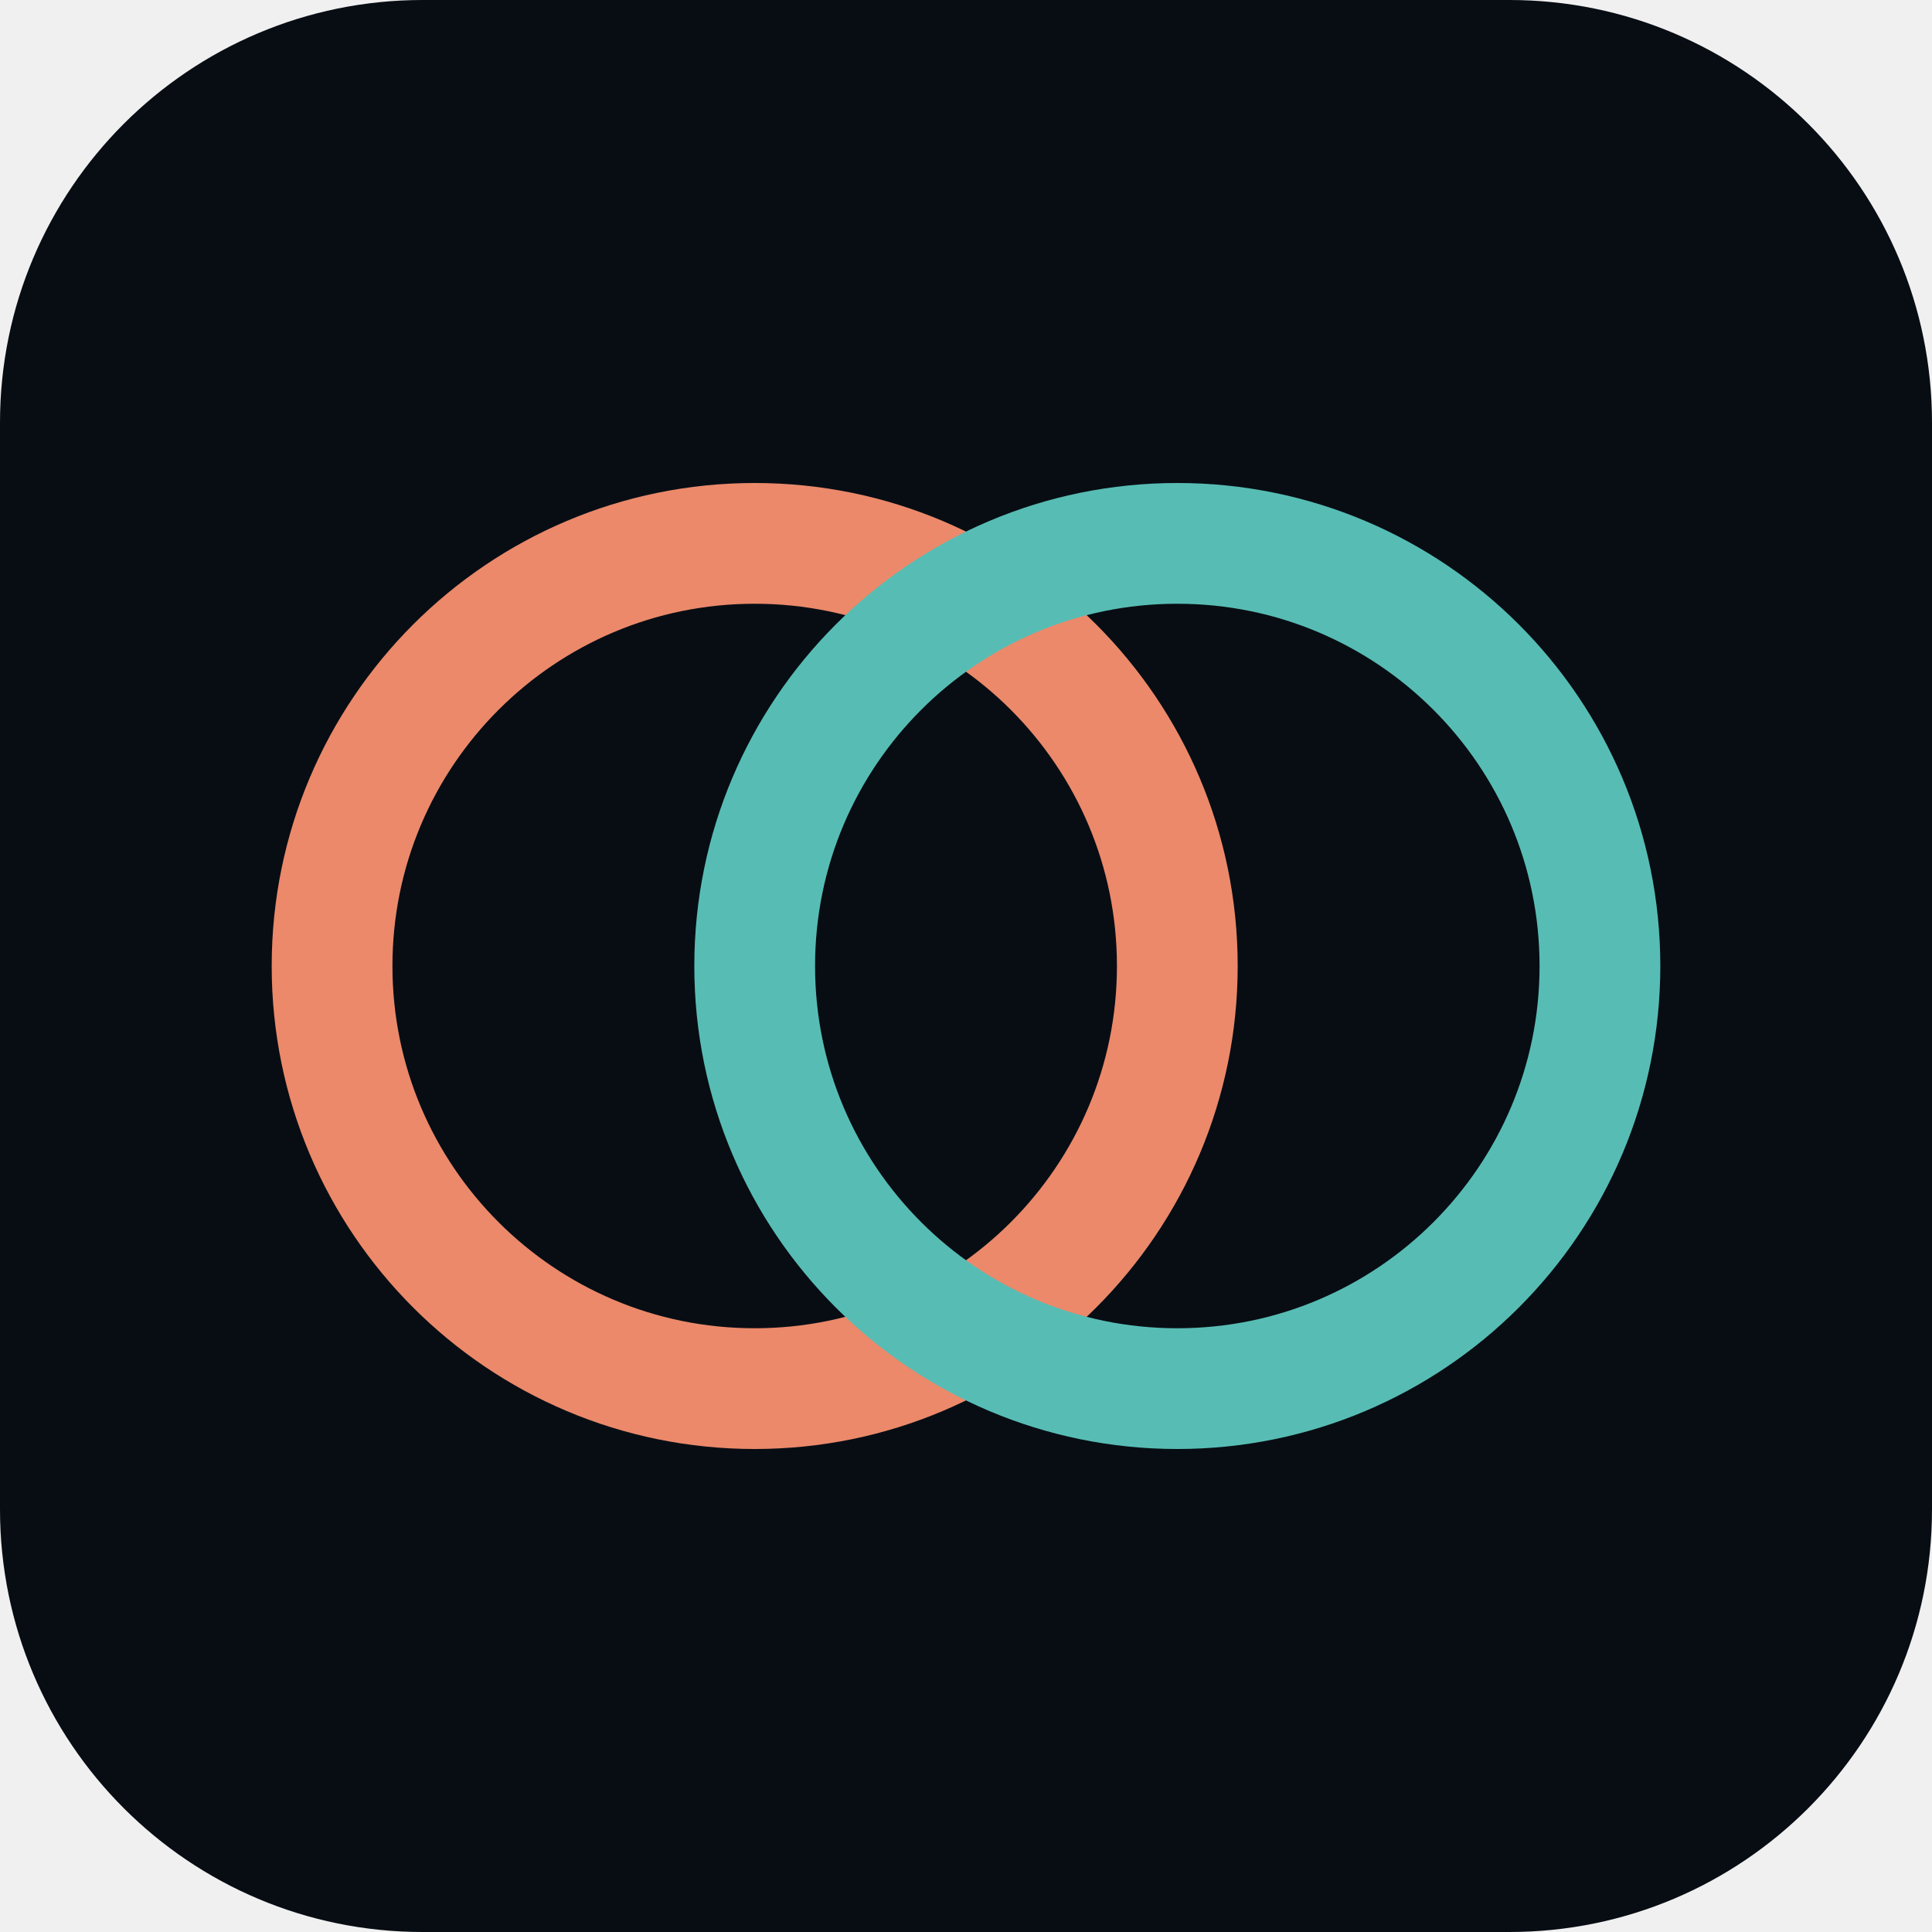
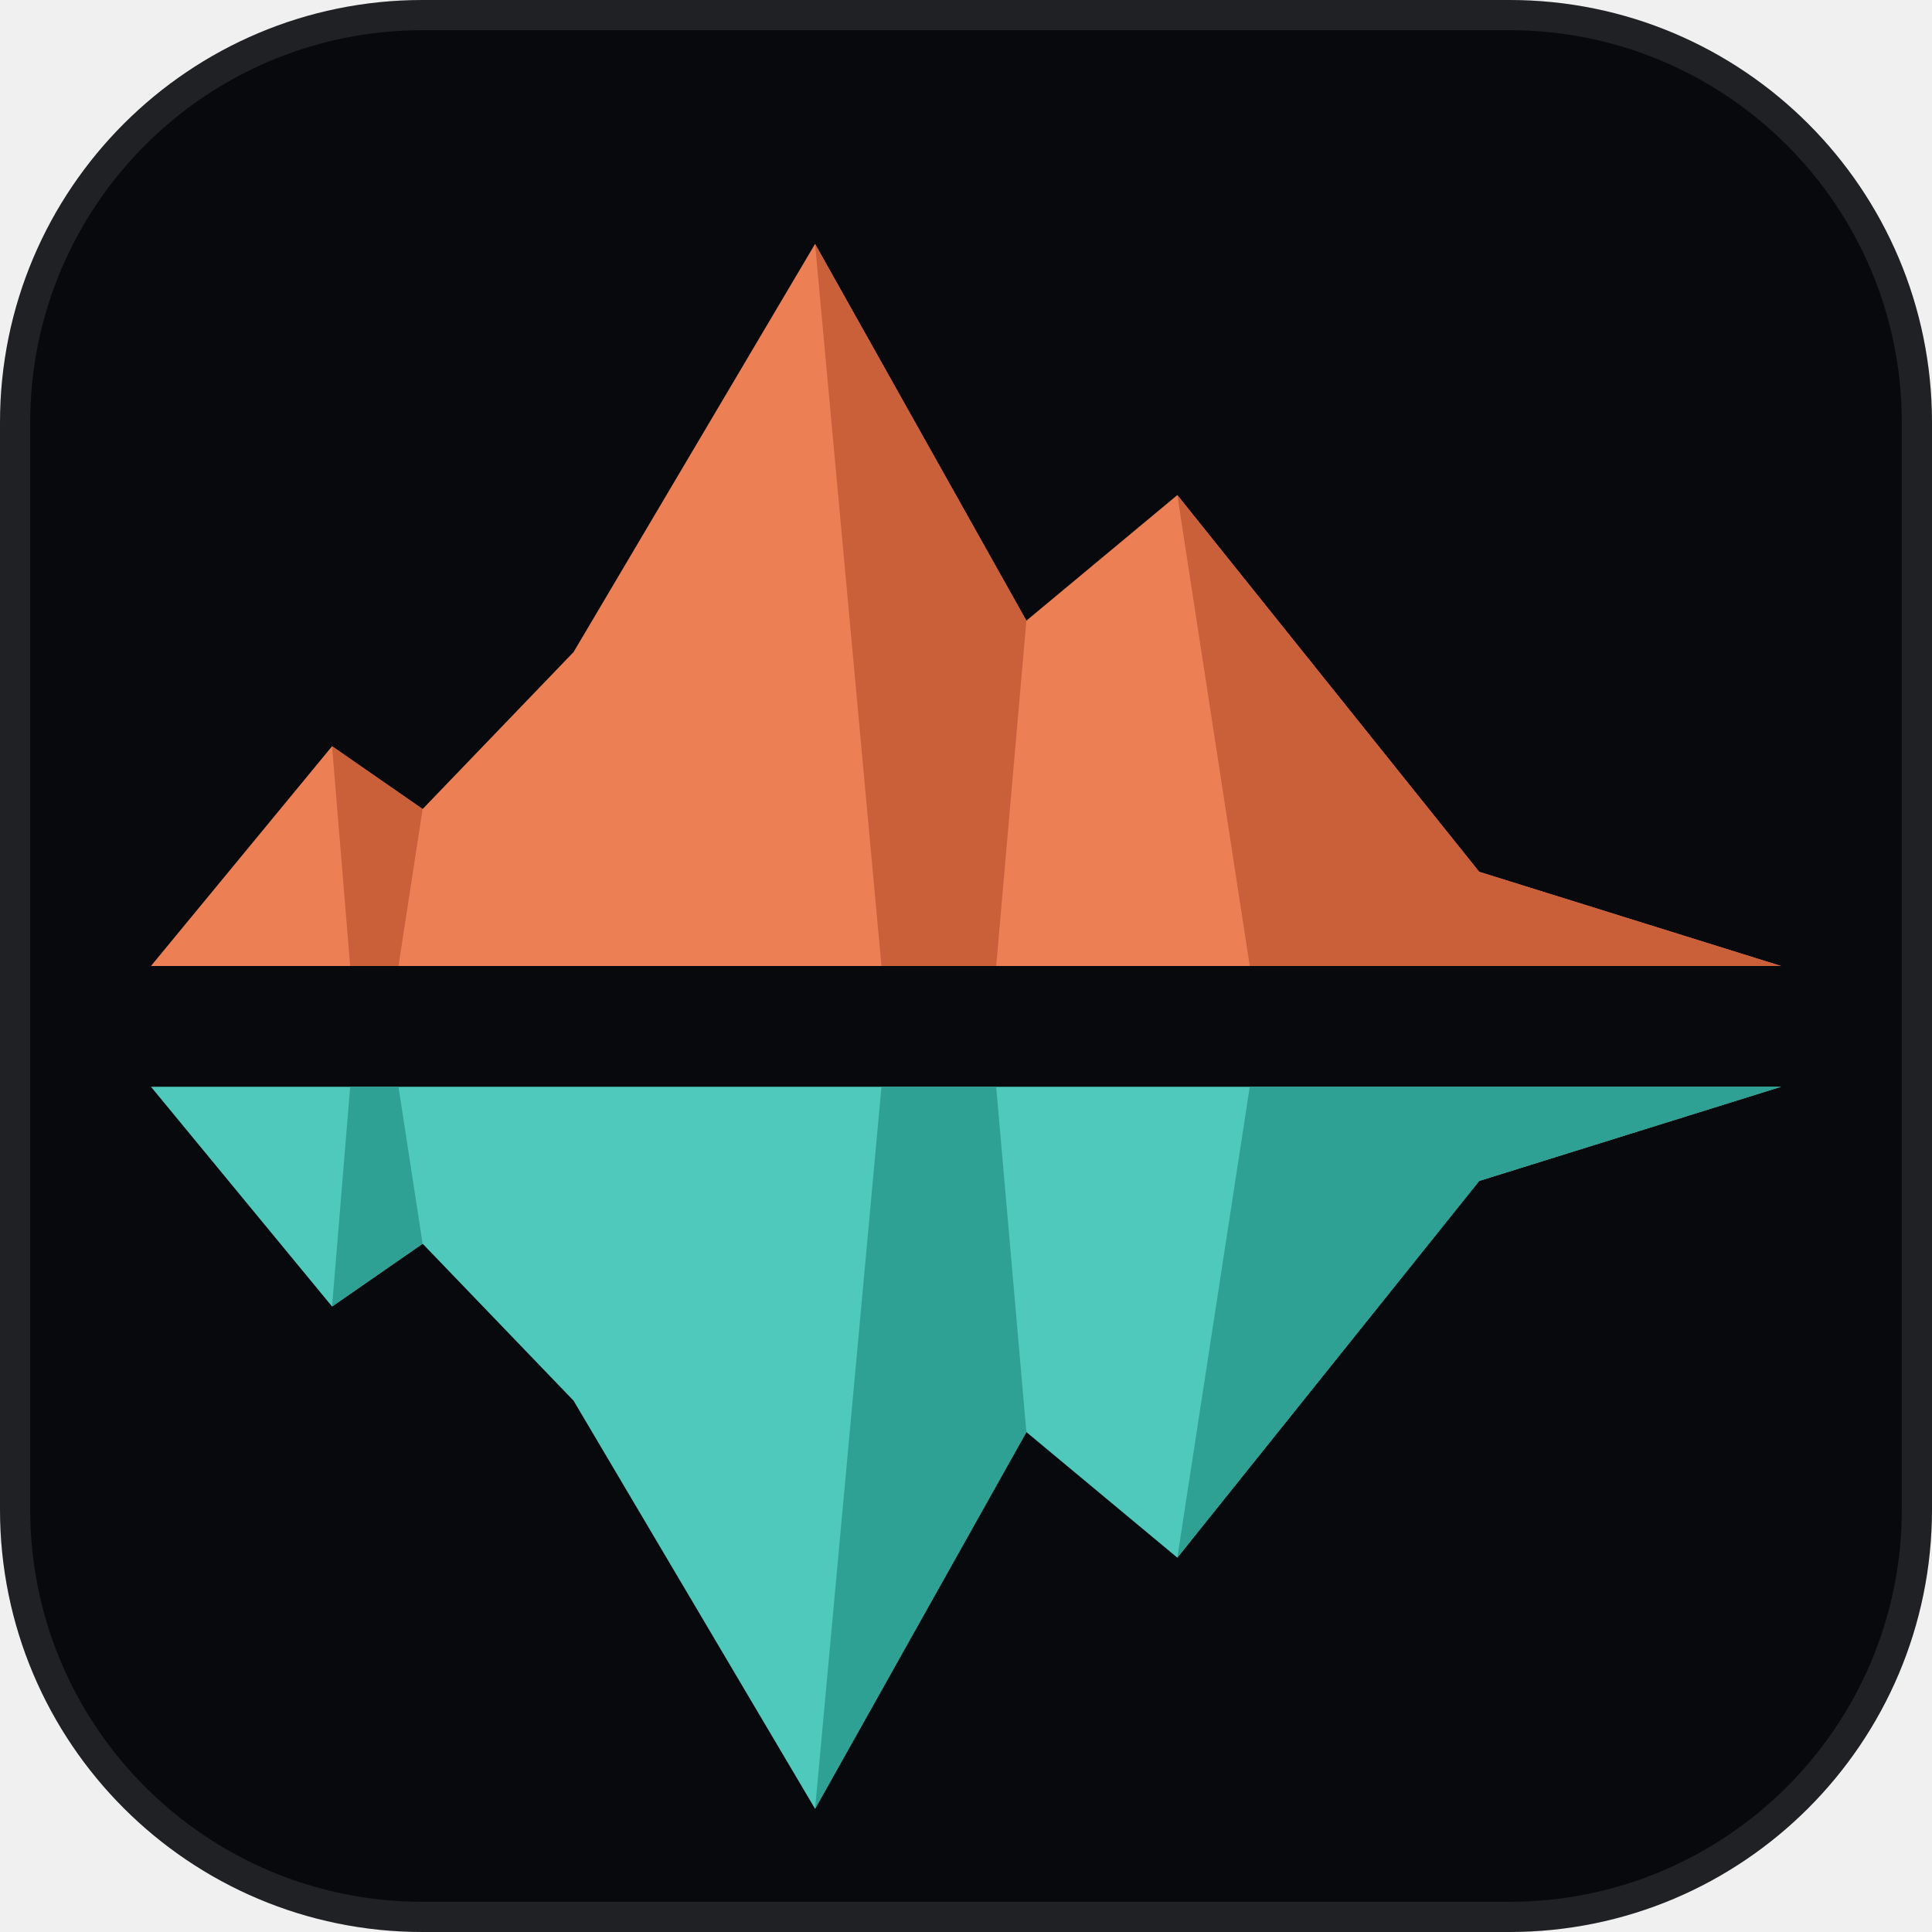
- <svg xmlns="http://www.w3.org/2000/svg" viewBox="0 0 32 32">
-   <rect width="32" height="32" rx="7" fill="#080D14" />
-   <circle cx="12.5" cy="16" r="7" fill="none" stroke="#EB896A" stroke-width="2" />
-   <circle cx="19.5" cy="16" r="7" fill="none" stroke="#57BDB4" stroke-width="2" />
+ <svg xmlns="http://www.w3.org/2000/svg" viewBox="0 0 64 64">
+   <rect width="64" height="64" rx="14" fill="#07090c" />
+   <rect x=".5" y=".5" width="63" height="63" rx="13.5" fill="none" stroke="#fff" stroke-opacity=".1" />
+   <path fill="#ec7f53" d="M5 32 11 24.72 14 26.8 19 21.6 27 8.08 34 20.56 39 16.4 49 28.88 59 32Z" />
+   <path fill="#c9603a" d="M11 24.72 14 26.8 13.2 32H11.6ZM27 8.08 34 20.56 33 32H29.2ZM39 16.4 49 28.88 59 32H41.4Z" />
+   <path fill="#4fc9bb" d="M5 36 11 43.28 14 41.2 19 46.4 27 59.92 34 47.44 39 51.6 49 39.12 59 36Z" />
+   <path fill="#2fa194" d="M11 43.28 14 41.2 13.2 36H11.6ZM27 59.92 34 47.44 33 36H29.2ZM39 51.6 49 39.12 59 36H41.4Z" />
</svg>
